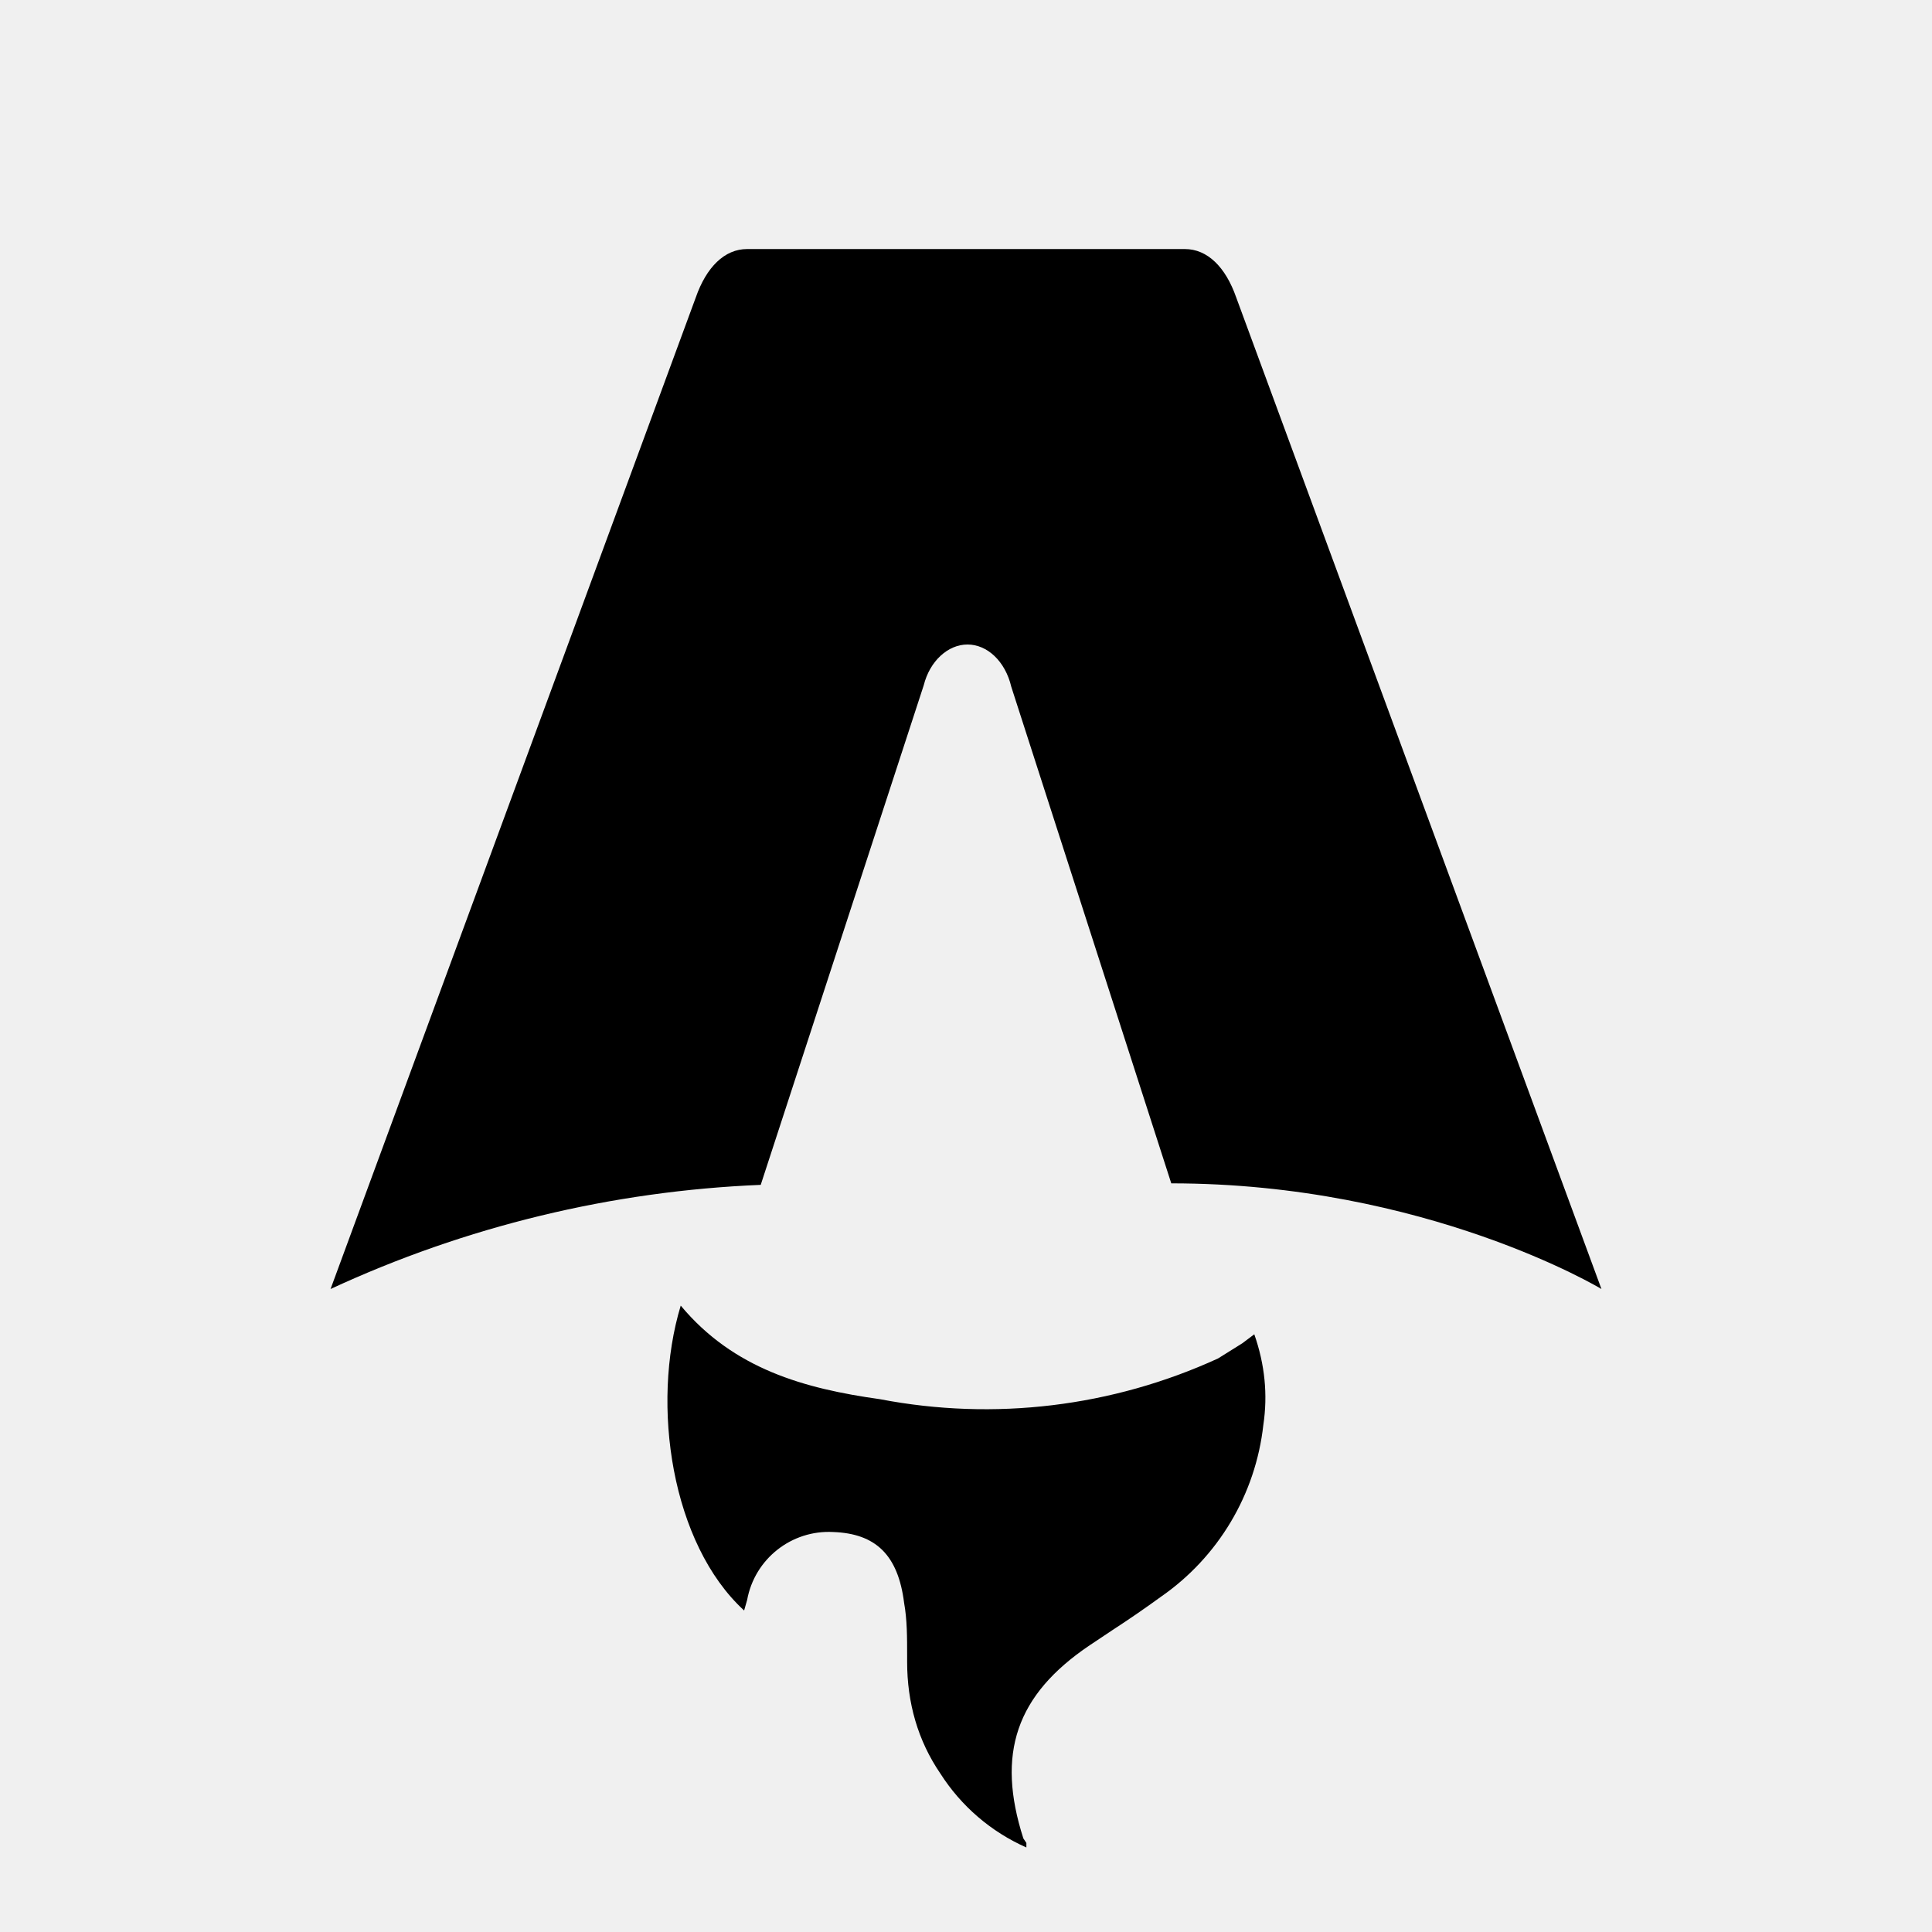
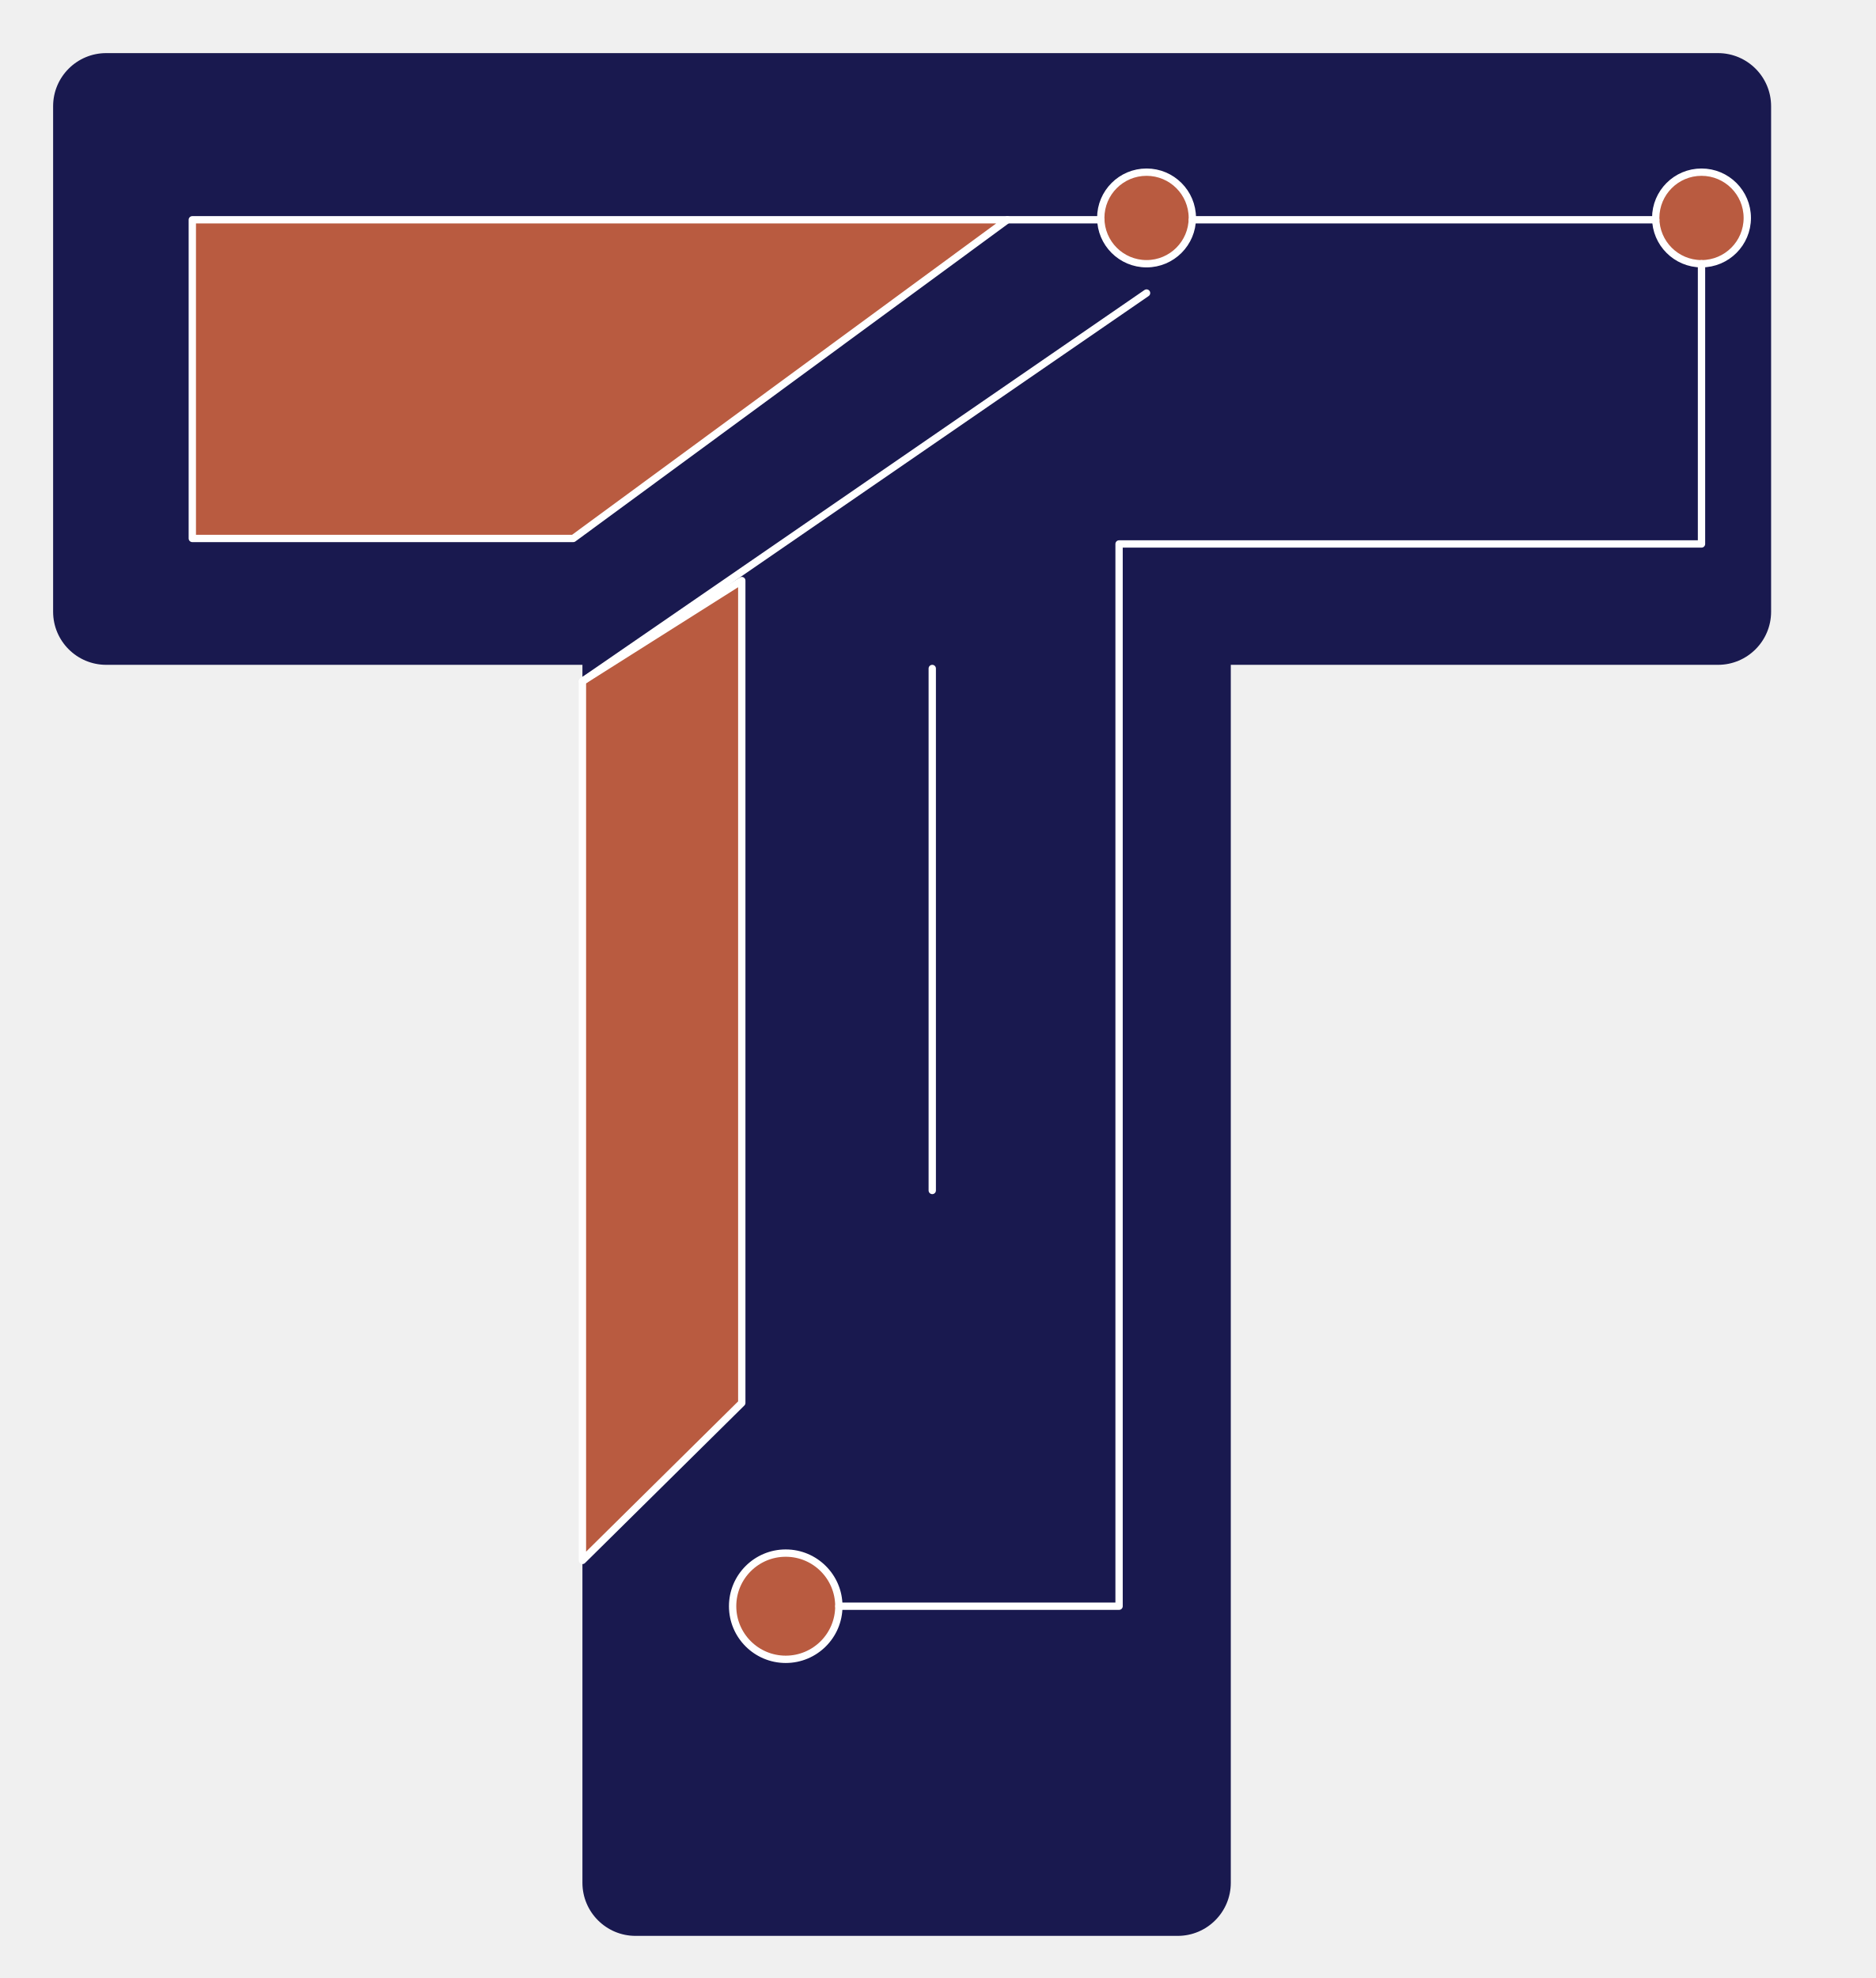
- <svg xmlns="http://www.w3.org/2000/svg" fill="none" viewBox="0 0 128 128">
-   <path d="M50.4 78.5a75.1 75.1 0 0 0-28.5 6.9l24.2-65.7c.7-2 1.9-3.2 3.4-3.2h29c1.5 0 2.7 1.2 3.4 3.2l24.2 65.7s-11.6-7-28.5-7L67 45.5c-.4-1.7-1.6-2.8-2.9-2.8-1.3 0-2.5 1.1-2.9 2.7L50.4 78.5Zm-1.1 28.2Zm-4.2-20.2c-2 6.6-.6 15.8 4.2 20.2a17.5 17.5 0 0 1 .2-.7 5.5 5.5 0 0 1 5.7-4.5c2.8.1 4.3 1.5 4.7 4.7.2 1.1.2 2.3.2 3.5v.4c0 2.7.7 5.2 2.2 7.4a13 13 0 0 0 5.7 4.9v-.3l-.2-.3c-1.8-5.6-.5-9.5 4.4-12.8l1.5-1a73 73 0 0 0 3.2-2.2 16 16 0 0 0 6.8-11.4c.3-2 .1-4-.6-6l-.8.6-1.6 1a37 37 0 0 1-22.4 2.7c-5-.7-9.7-2-13.2-6.2Z" />
-   <style>
-         path { fill: #000; }
-         @media (prefers-color-scheme: dark) {
-             path { fill: #FFF; }
-         }
-     </style>
+ <svg xmlns="http://www.w3.org/2000/svg" viewBox="0 0 1024 1080" role="img" aria-labelledby="title desc">
+   <path fill="#19194F" d="M86 29H938a29 29 0 0 1 29 29v276a29 29 0 0 1-29 29H672v665a29 29 0 0 1-29 29H347a29 29 0 0 1-29-29V363H58a29 29 0 0 1-29-29V58a29 29 0 0 1 29-29Z" />
+   <g fill="#B95B40" stroke="#FFFFFF" stroke-width="4" stroke-linejoin="round">
+     <path d="M105 120H550L313 294H105Z" />
+     <path d="M318 372 405 317V766L318 852Z" stroke="none" />
+     <path d="M318 372 405 317V766L318 852Z" fill="#B95B40" stroke="#FFFFFF" />
+     <circle cx="626" cy="119" r="25" />
+     <circle cx="929" cy="119" r="25" />
+     <circle cx="429" cy="877" r="29" />
+   </g>
+   <g fill="none" stroke="#FFFFFF" stroke-width="4" stroke-linecap="round" stroke-linejoin="round">
+     <path d="M550 120H601" />
+     <path d="M651 120H904" />
+     <path d="M929 144V297H611V877H458" />
+     <path d="M318 372 626 160" />
+     <path d="M509 365V650" />
+   </g>
</svg>
